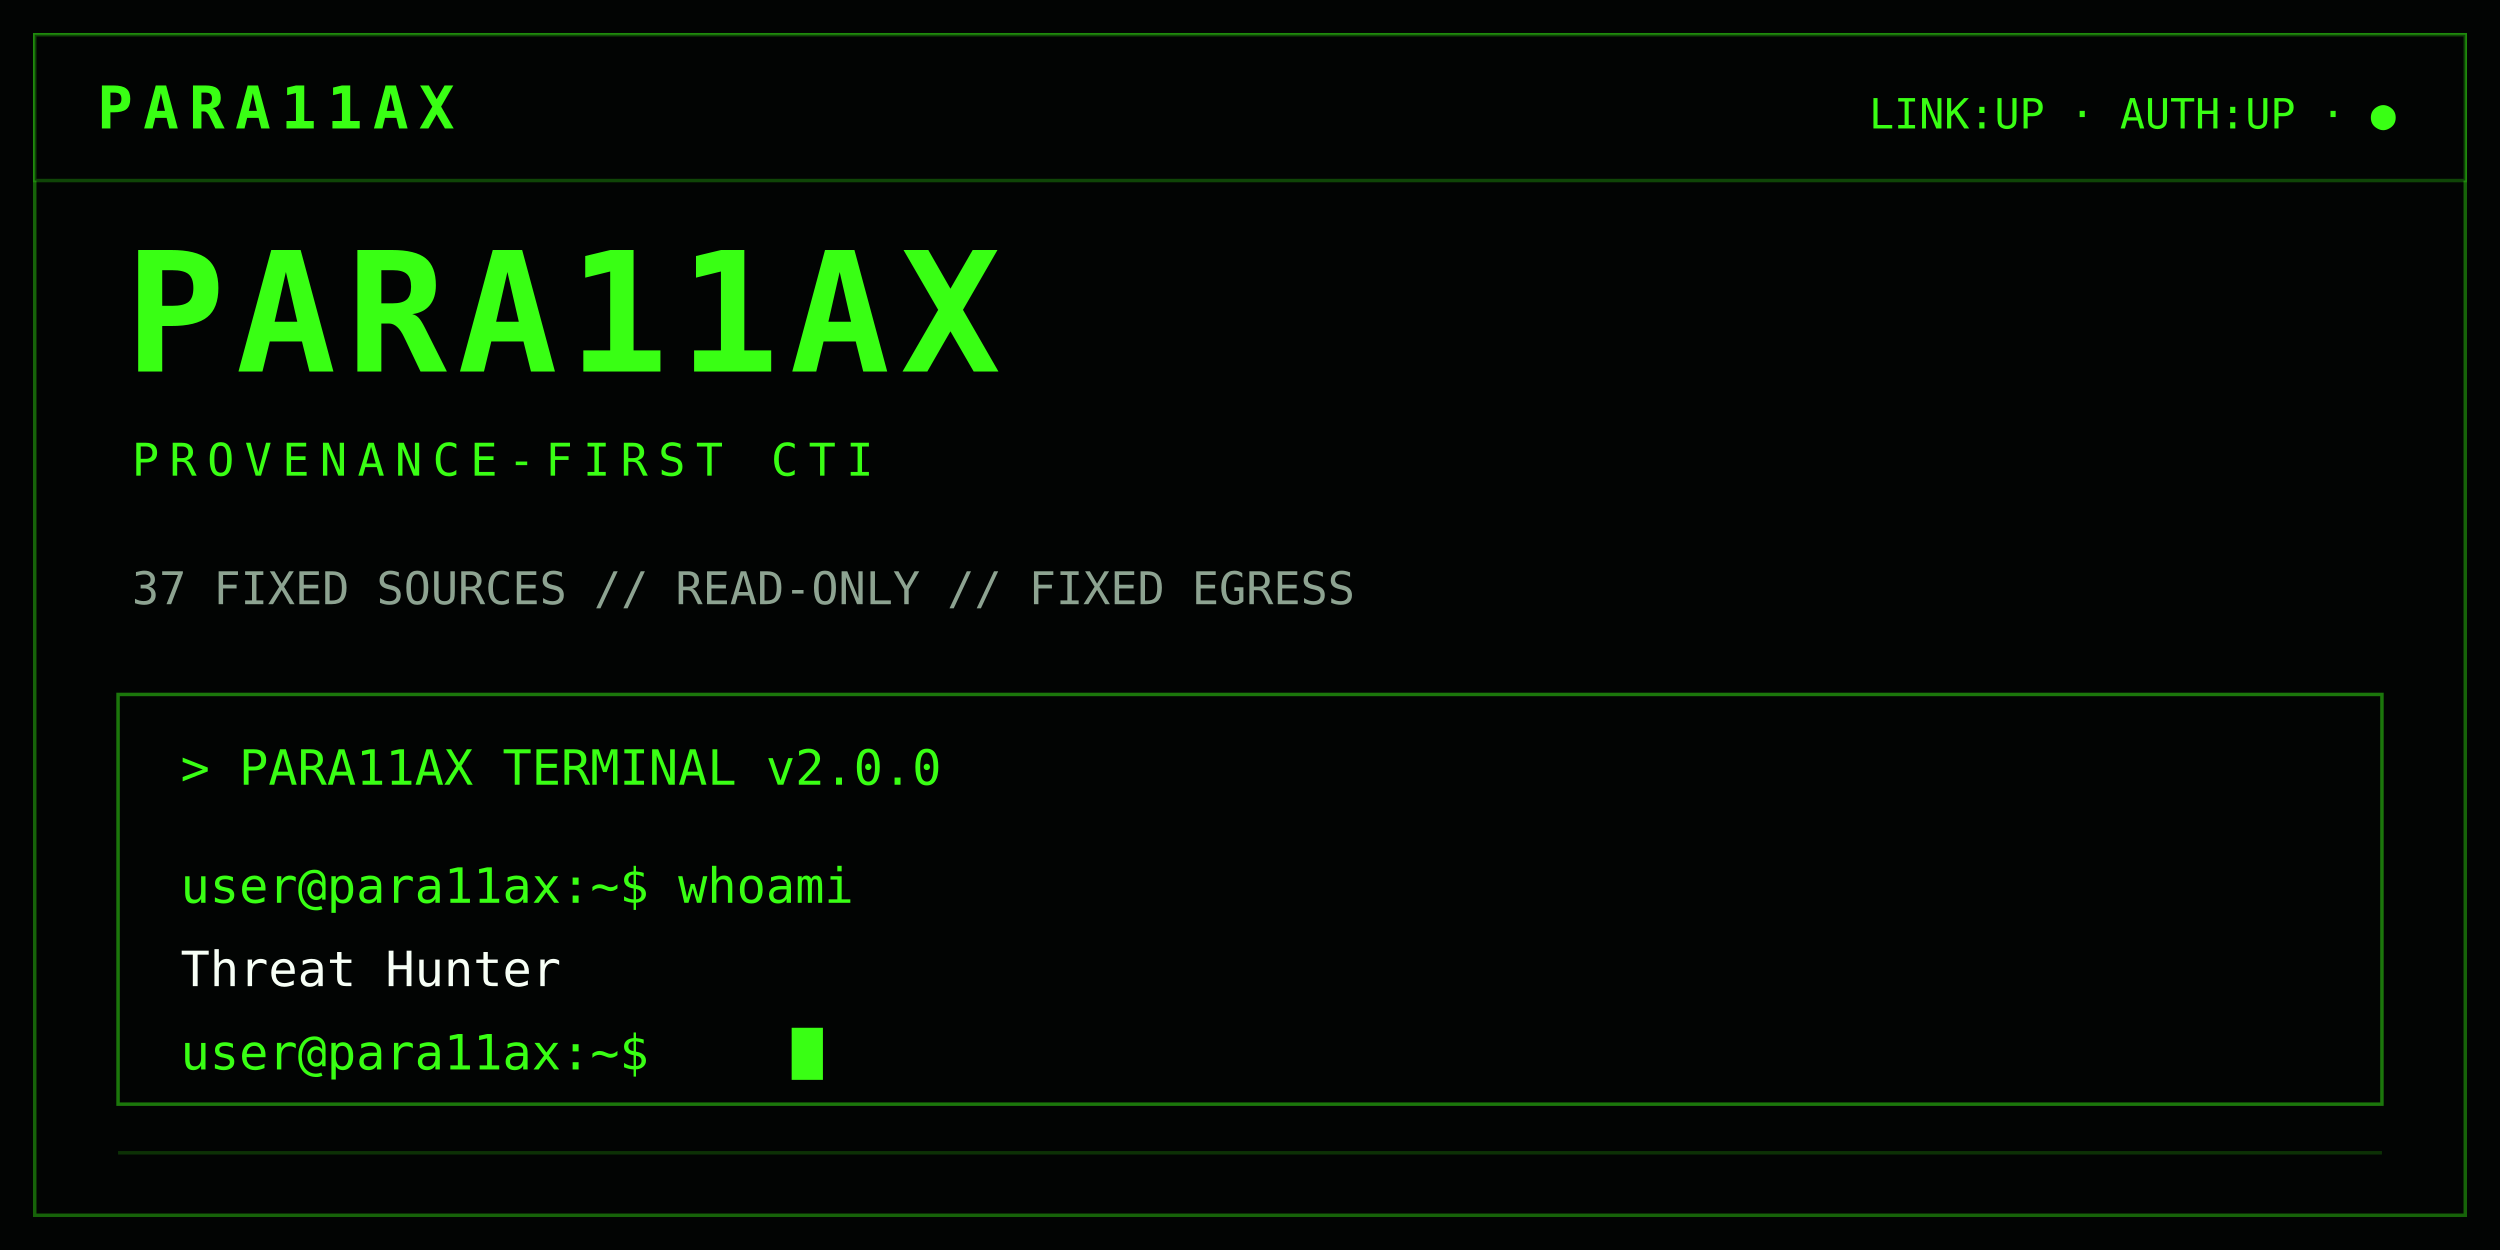
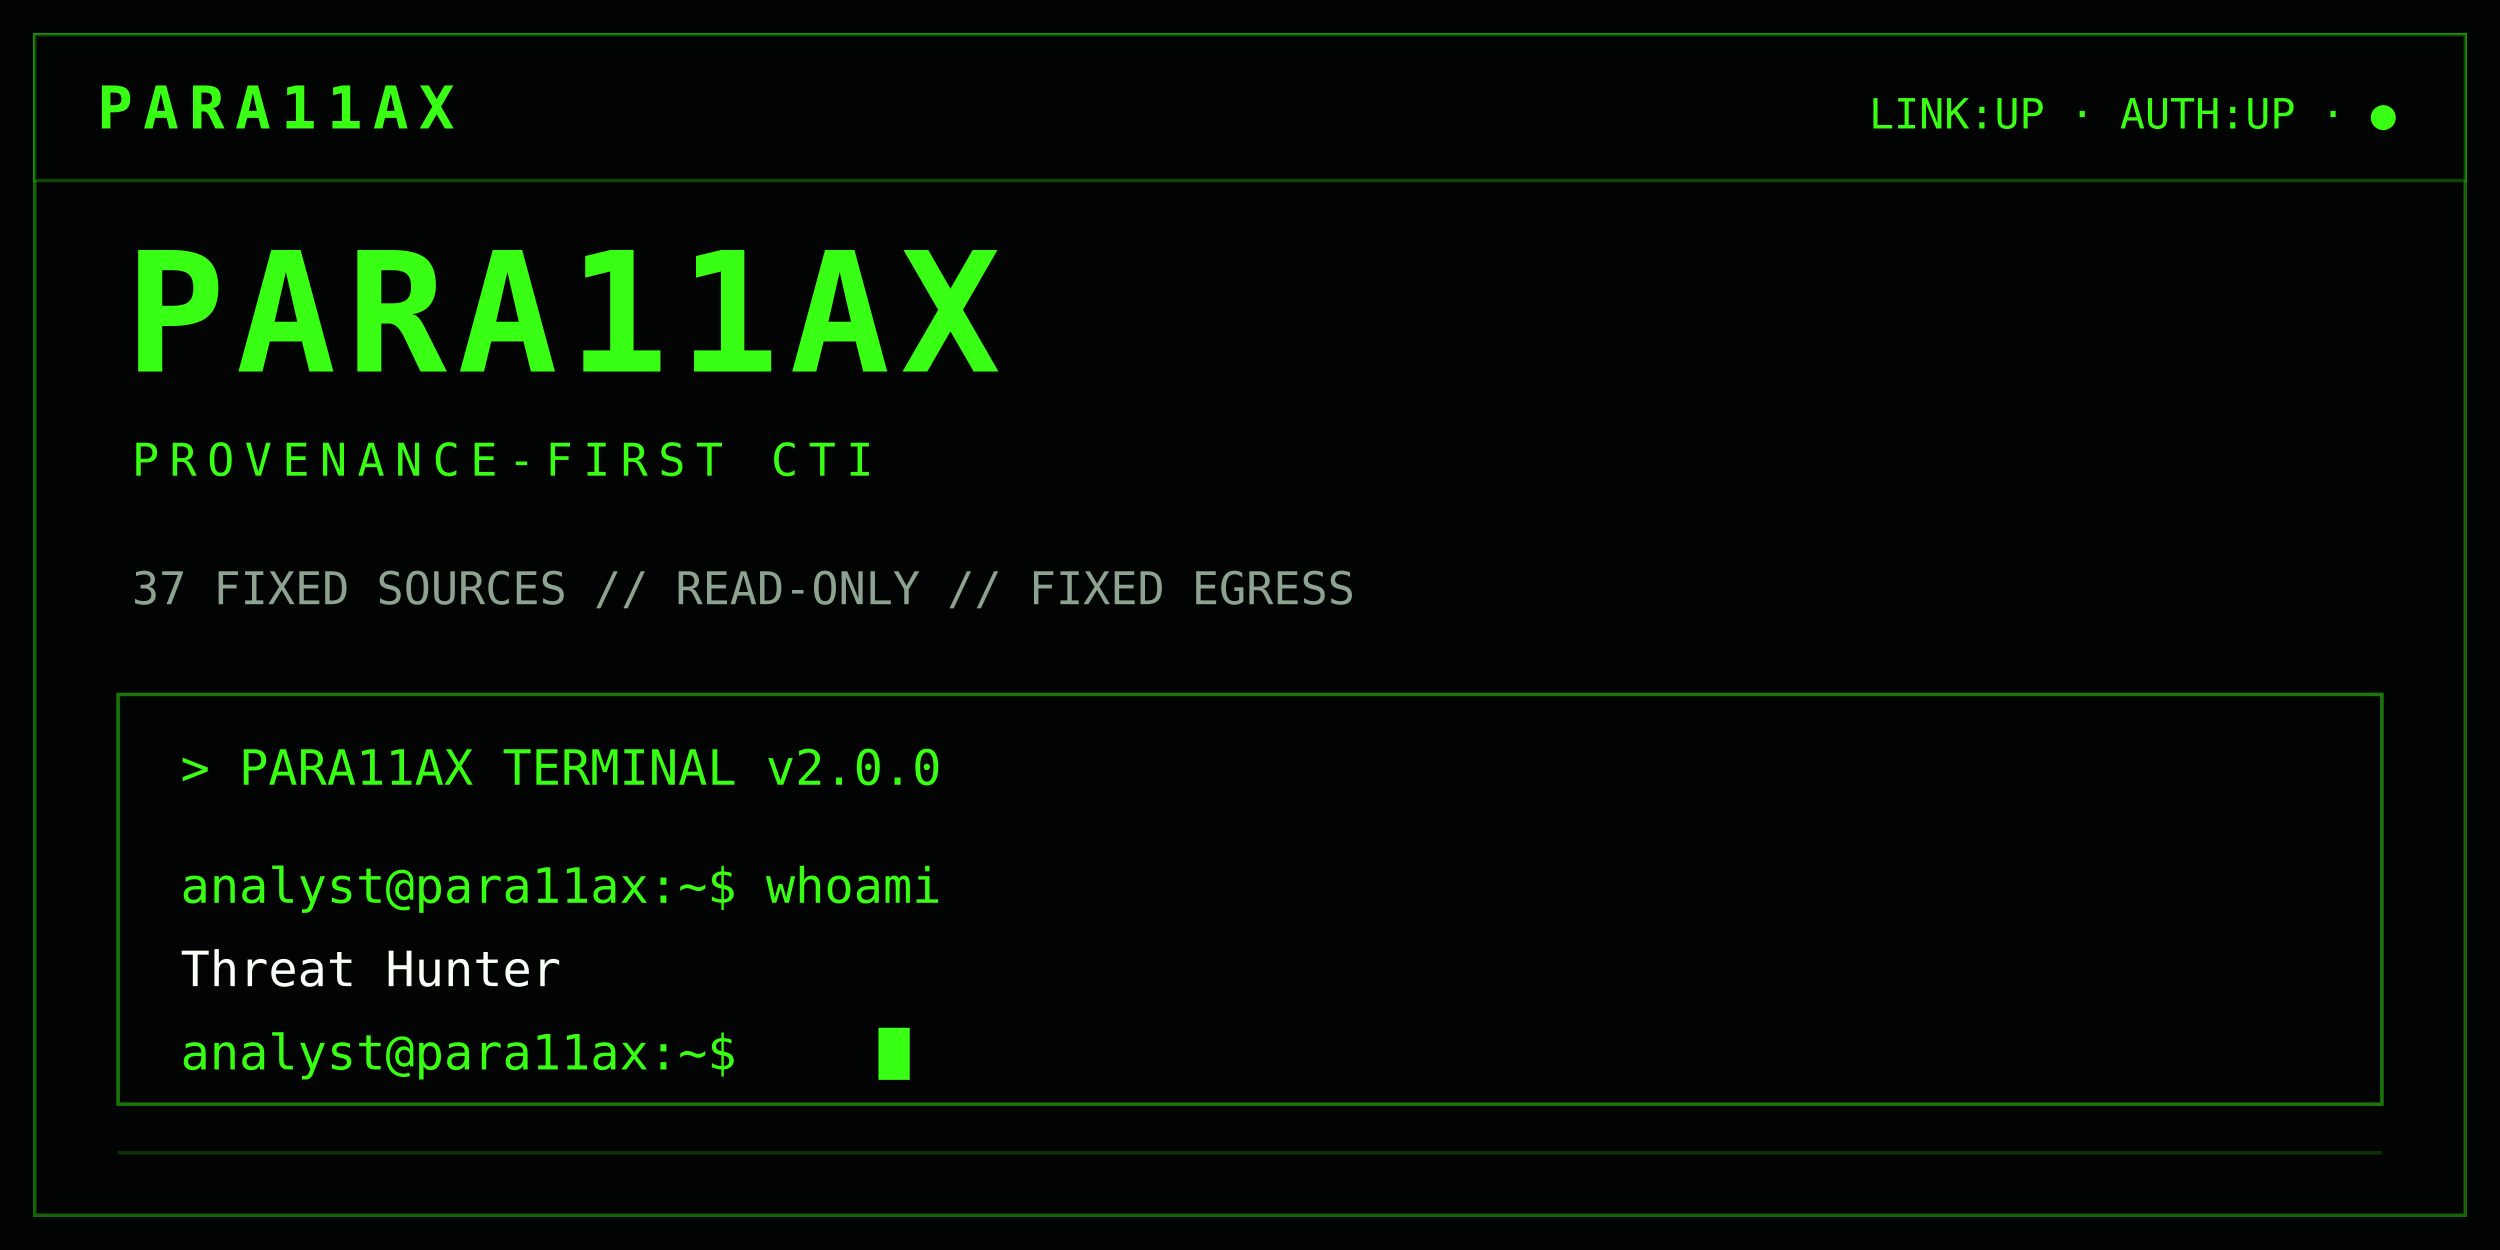
<svg xmlns="http://www.w3.org/2000/svg" viewBox="0 0 720 360" role="img" aria-labelledby="title desc">
  <style>.mono{font-family:ui-monospace,SFMono-Regular,Menlo,Consolas,monospace}.g{fill:#39FF14}.w{fill:#F7FFF6}.m{fill:#8DA391}.cursor{animation:blink .9s steps(1,end) infinite}.pulse{animation:pulse 1.8s ease-in-out infinite}@keyframes blink{50%{opacity:0}}@keyframes pulse{50%{opacity:.35}}@media(prefers-reduced-motion:reduce){.cursor,.pulse{animation:none}}</style>
  <rect width="720" height="360" fill="#020403" />
  <rect x="10" y="10" width="700" height="340" fill="none" stroke="#39FF14" stroke-opacity=".38" />
  <rect x="10" y="10" width="700" height="42" fill="#020403" stroke="#39FF14" stroke-opacity=".26" />
  <text x="28" y="37" class="mono g" font-size="17" font-weight="700" letter-spacing="3">PARA11AX</text>
  <text x="690" y="37" class="mono g" font-size="12" text-anchor="end">LINK:UP · AUTH:UP · <tspan class="pulse">●</tspan>
  </text>
  <g class="mono">
    <text x="36" y="107" class="g" font-size="48" font-weight="900" letter-spacing="3">PARA11AX</text>
    <text x="38" y="137" class="g" font-size="13" letter-spacing="3">PROVENANCE-FIRST CTI</text>
    <text x="38" y="174" class="m" font-size="13">37 FIXED SOURCES // READ-ONLY // FIXED EGRESS</text>
  </g>
  <rect x="34" y="200" width="652" height="118" fill="#020403" stroke="#39FF14" stroke-opacity=".46" />
  <g class="mono" font-size="14">
    <text x="52" y="226" class="g">&gt; PARA11AX TERMINAL v2.0.0</text>
-     <text x="52" y="260" class="g">user@para11ax:~$ whoami</text>
+     <text x="52" y="260" class="g">analyst@para11ax:~$ whoami</text>
    <text x="52" y="284" class="w">Threat Hunter</text>
-     <text x="52" y="308" class="g">user@para11ax:~$</text>
-     <rect x="228" y="296" width="9" height="15" fill="#39FF14" class="cursor" />
+     <text x="52" y="308" class="g">analyst@para11ax:~$</text>
+     <rect x="253" y="296" width="9" height="15" fill="#39FF14" class="cursor" />
  </g>
  <line x1="34" y1="332" x2="686" y2="332" stroke="#39FF14" stroke-opacity=".18" />
</svg>
